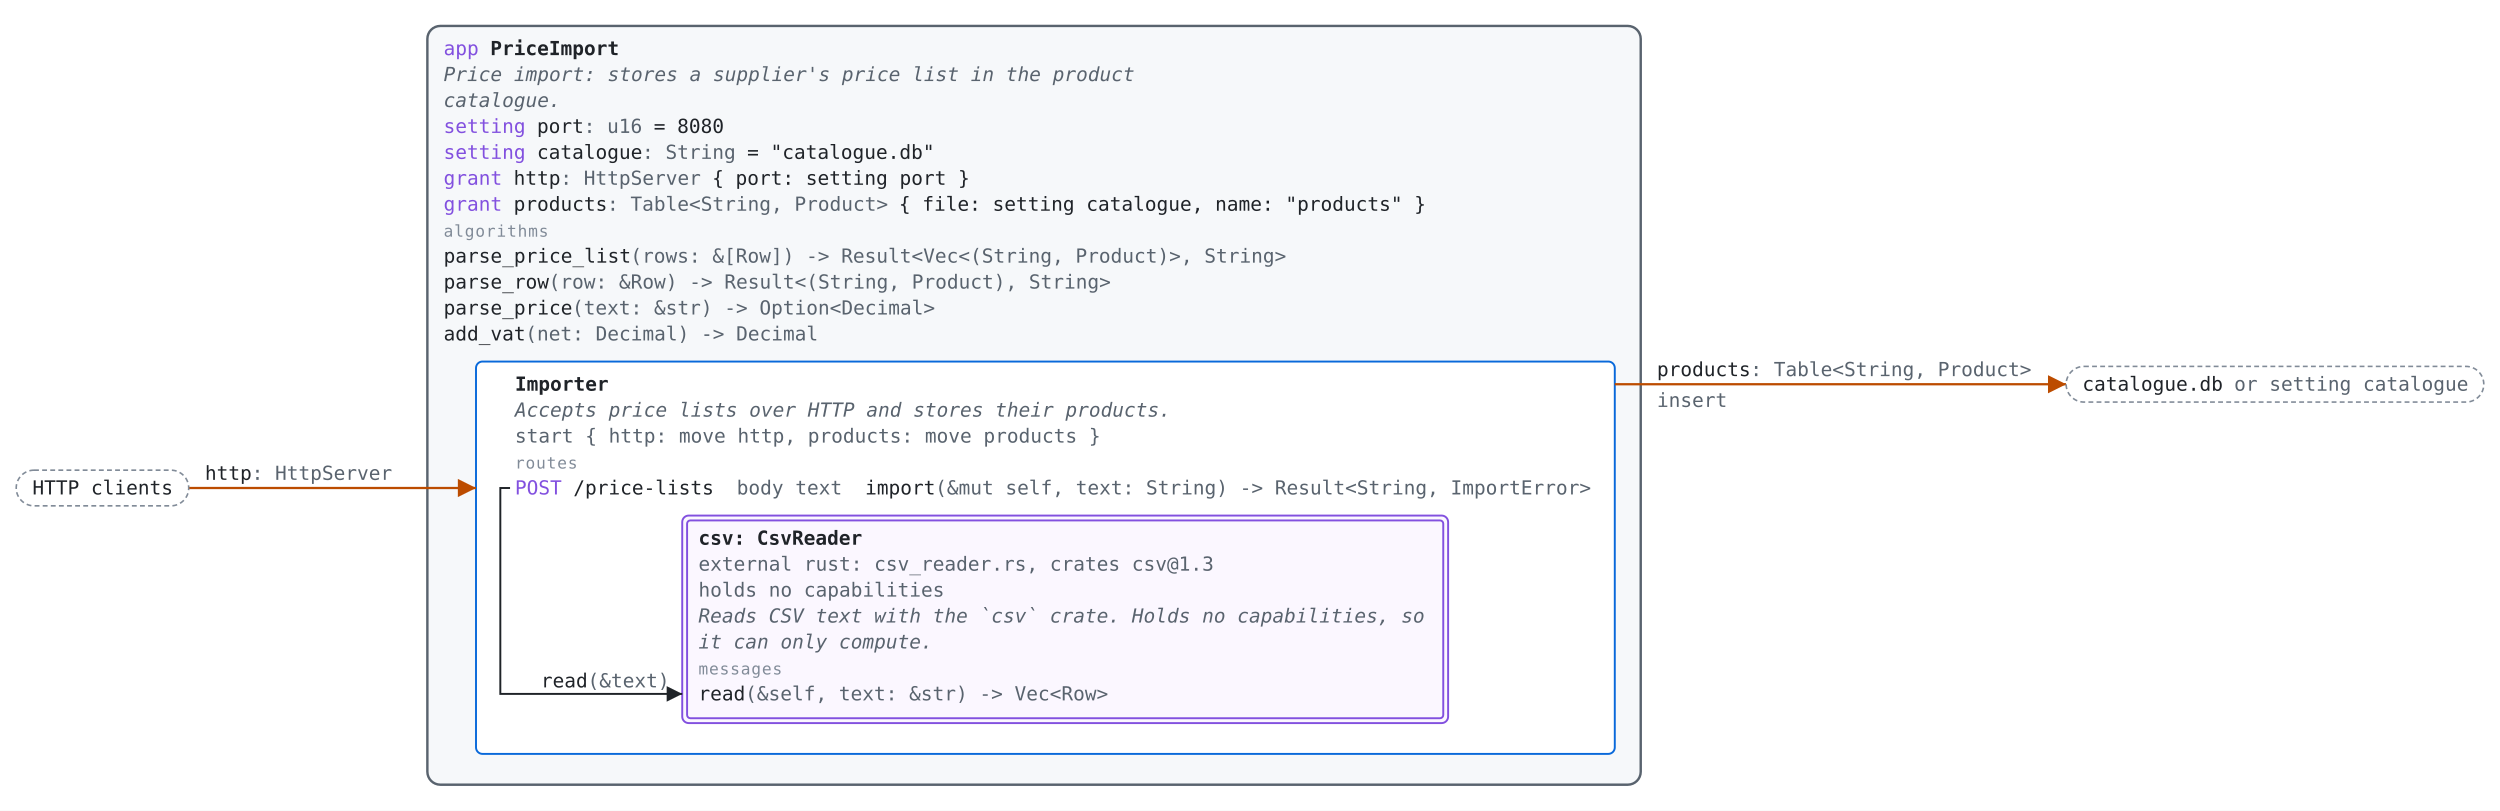
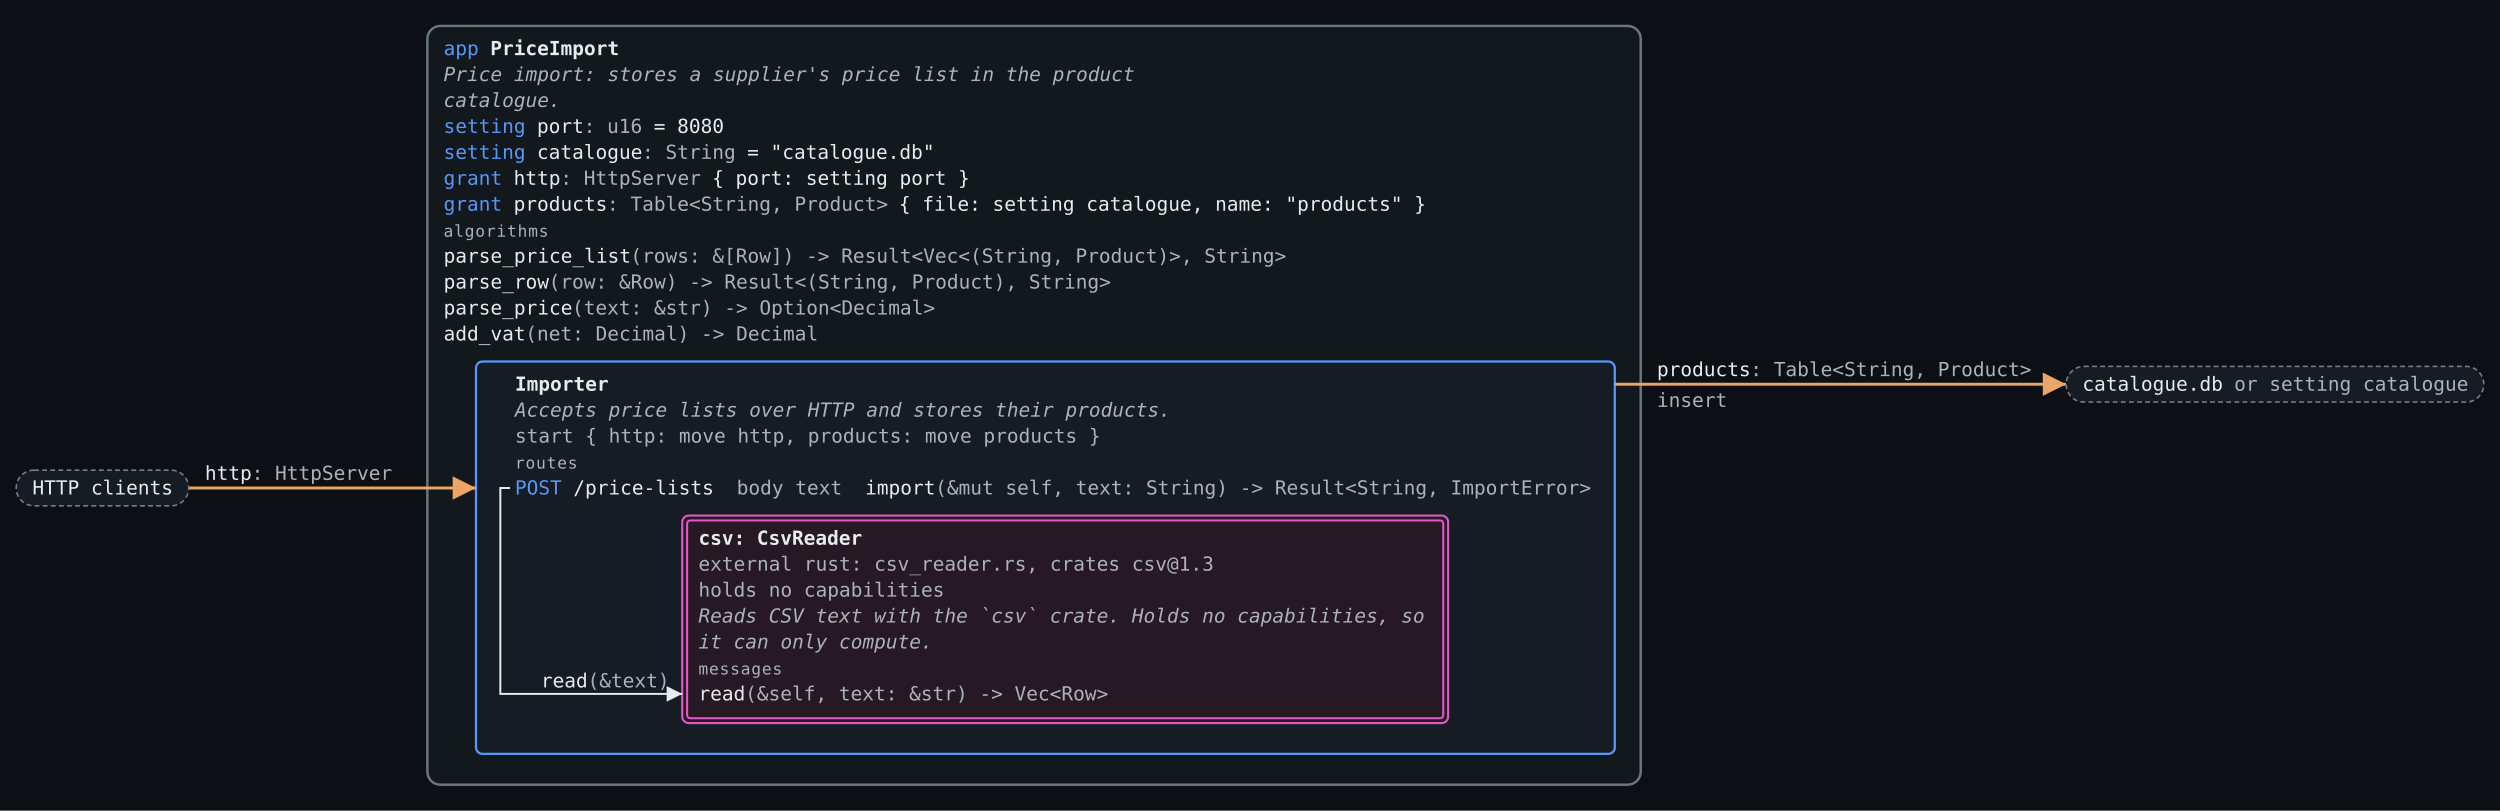
- <svg xmlns="http://www.w3.org/2000/svg" xml:space="preserve" width="1542" height="500" viewBox="0 0 1542 500">
+ <svg xmlns="http://www.w3.org/2000/svg" xml:space="preserve" class="inset-diagram" width="1542" height="500" viewBox="0 0 1542 500">
  <style>
- text { font-family: ui-monospace, SFMono-Regular, Menlo, Consolas, "DejaVu Sans Mono", monospace; font-size: 12px; fill: #1f2328; white-space: pre; }
- .title { font-weight: bold; }
- .kw { fill: #8250df; }
- .dim { fill: #59636e; }
- .doc { fill: #59636e; font-style: italic; }
- .sec { fill: #818b98; font-size: 10px; letter-spacing: 0.05em; }
- .warn { fill: #9a6700; }
- .ground { fill: #ffffff; }
- .app { fill: #f6f8fa; stroke: #59636e; stroke-width: 1.5; }
- .comp { fill: #ffffff; stroke: #0969da; stroke-width: 1.2; }
- .ext { fill: #fbf7ff; stroke: #8250df; stroke-width: 1.2; }
- .outside { fill: #ffffff; stroke: #818b98; stroke-dasharray: 3 2; }
- .port { fill: #ffffff; stroke: #0969da; stroke-width: 1.5; }
- .edge { fill: none; stroke: #1f2328; stroke-width: 1.2; }
- .send { stroke-dasharray: 5 3; }
- .cap { fill: none; stroke: #bc4c00; stroke-width: 1.4; }
- .node { fill: #ffffff; stroke: #1f2328; }
- .decide { fill: #fff8c5; stroke: #1f2328; }
- .term { fill: #ddf4ff; stroke: #1f2328; }
- .bar { fill: #1f2328; }
- .arrow { fill: #1f2328; }
- .arrow-cap { fill: #bc4c00; }
+ .inset-diagram text { font-family: ui-monospace, SFMono-Regular, Menlo, Consolas, "DejaVu Sans Mono", monospace; font-size: 12px; fill: #e7ecf0; white-space: pre; }
+ .inset-diagram .title { font-weight: bold; }
+ .inset-diagram .kw { fill: #5797f8; }
+ .inset-diagram .dim { fill: #aab2bb; }
+ .inset-diagram .doc { fill: #aab2bb; font-style: italic; }
+ .inset-diagram .sec { fill: #aab2bb; font-size: 10px; letter-spacing: 0.05em; }
+ .inset-diagram .warn { fill: #f64234; font-weight: bold; }
+ .inset-diagram .ground { fill: #0c1015; }
+ .inset-diagram .app { fill: #13181d; stroke: #6a7683; stroke-width: 1.5; }
+ .inset-diagram .comp { fill: #161c23; stroke: #5797f8; stroke-width: 1.4; }
+ .inset-diagram .ext { fill: #271923; stroke: #e057c5; stroke-width: 1.3; }
+ .inset-diagram .outside { fill: #161c23; stroke: #727b86; stroke-dasharray: 3 2; }
+ .inset-diagram .port { fill: #161c23; stroke: #5797f8; stroke-width: 1.6; }
+ .inset-diagram .edge { fill: none; stroke: #e7ecf0; stroke-width: 1.2; }
+ .inset-diagram .send { stroke-dasharray: 5 3; }
+ .inset-diagram .cap { fill: none; stroke: #eba566; stroke-width: 1.8; }
+ .inset-diagram .node { fill: #161c23; stroke: #e7ecf0; }
+ .inset-diagram .decide { fill: #36210d; stroke: #e7ecf0; }
+ .inset-diagram .term { fill: #1a273a; stroke: #e7ecf0; }
+ .inset-diagram .bar { fill: #e7ecf0; }
+ .inset-diagram .arrow { fill: #e7ecf0; }
+ .inset-diagram .arrow-cap { fill: #eba566; }
</style>
  <defs>
    <marker id="arrow" viewBox="0 0 8 8" refX="8" refY="4" markerWidth="8" markerHeight="8" orient="auto">
      <path d="M0,0 L8,4 L0,8 z" class="arrow" />
    </marker>
    <marker id="arrow-cap" viewBox="0 0 8 8" refX="8" refY="4" markerWidth="8" markerHeight="8" orient="auto">
      <path d="M0,0 L8,4 L0,8 z" class="arrow-cap" />
    </marker>
  </defs>
  <rect x="0" y="0" width="1542" height="500" class="ground" />
  <rect x="263.6" y="16" width="748.4" height="468" rx="8" class="app" data-id="PriceImport" />
  <g data-id="PriceImport">
    <text x="273.6" y="34" class="kw">app </text>
    <text x="302.4" y="34" class="title">PriceImport</text>
  </g>
  <text x="273.6" y="50" class="doc opt-docs">Price import: stores a supplier's price list in the product</text>
  <text x="273.6" y="66" class="doc opt-docs">catalogue.</text>
  <g data-id="PriceImport/setting:port">
    <text x="273.6" y="82" class="kw">setting </text>
    <text x="331.2" y="82" class="">port</text>
    <text x="360" y="82" class="dim opt-setting-types">: u16</text>
    <text x="396" y="82" class=""> = 8080</text>
  </g>
  <g data-id="PriceImport/setting:catalogue">
    <text x="273.6" y="98" class="kw">setting </text>
    <text x="331.2" y="98" class="">catalogue</text>
    <text x="396" y="98" class="dim opt-setting-types">: String</text>
    <text x="453.6" y="98" class=""> = "catalogue.db"</text>
  </g>
  <g data-id="PriceImport/grant:http">
    <text x="273.6" y="114" class="kw">grant </text>
    <text x="316.8" y="114" class="">http</text>
    <text x="345.6" y="114" class="dim opt-grant-types">: HttpServer</text>
    <text x="432" y="114" class=" opt-grant-values"> { port: setting port }</text>
  </g>
  <g data-id="PriceImport/grant:products">
    <text x="273.6" y="130" class="kw">grant </text>
    <text x="316.8" y="130" class="">products</text>
    <text x="374.4" y="130" class="dim opt-grant-types">: Table&lt;String, Product&gt;</text>
    <text x="547.2" y="130" class=" opt-grant-values"> { file: setting catalogue, name: "products" }</text>
  </g>
  <text x="273.6" y="146" class="sec">algorithms</text>
  <g data-id="PriceImport/fn:parse_price_list">
    <text x="273.6" y="162" class="">parse_price_list</text>
    <text x="388.8" y="162" class="dim opt-signatures">(rows: &amp;[Row]) -&gt; Result&lt;Vec&lt;(String, Product)&gt;, String&gt;</text>
  </g>
  <g data-id="PriceImport/fn:parse_row">
    <text x="273.6" y="178" class="">parse_row</text>
    <text x="338.4" y="178" class="dim opt-signatures">(row: &amp;Row) -&gt; Result&lt;(String, Product), String&gt;</text>
  </g>
  <g data-id="PriceImport/fn:parse_price">
    <text x="273.6" y="194" class="">parse_price</text>
    <text x="352.8" y="194" class="dim opt-signatures">(text: &amp;str) -&gt; Option&lt;Decimal&gt;</text>
  </g>
  <g data-id="PriceImport/fn:add_vat">
    <text x="273.6" y="210" class="">add_vat</text>
    <text x="324" y="210" class="dim opt-signatures">(net: Decimal) -&gt; Decimal</text>
  </g>
  <rect x="293.6" y="223" width="702.4" height="242" rx="4" class="comp" data-id="PriceImport/Importer" />
  <g data-id="PriceImport/Importer">
    <text x="317.6" y="241" class="title">Importer</text>
  </g>
  <text x="317.6" y="257" class="doc opt-docs">Accepts price lists over HTTP and stores their products.</text>
  <text x="317.6" y="273" class="dim opt-handoffs">start { http: move http, products: move products }</text>
  <text x="317.6" y="289" class="sec">routes</text>
  <g data-id="PriceImport/Importer/fn:import">
    <text x="317.6" y="305" class="kw">POST </text>
    <text x="353.6" y="305" class="">/price-lists  </text>
    <text x="454.4" y="305" class="dim">body text  </text>
    <text x="533.6" y="305" class="">import</text>
    <text x="576.8" y="305" class="dim opt-signatures">(&amp;mut self, text: String) -&gt; Result&lt;String, ImportError&gt;</text>
  </g>
  <rect x="420.8" y="318" width="472.4" height="128" rx="4" class="ext" data-id="PriceImport/Importer/csv" />
  <rect x="423.8" y="321" width="466.4" height="122" rx="2" class="ext" />
  <g data-id="PriceImport/Importer/csv">
    <text x="430.8" y="336" class="title">csv: </text>
    <text x="466.8" y="336" class="title">CsvReader</text>
  </g>
  <text x="430.8" y="352" class="dim">external rust: csv_reader.rs, crates csv@1.3</text>
  <text x="430.8" y="368" class="dim">holds no capabilities</text>
  <text x="430.8" y="384" class="doc opt-docs">Reads CSV text with the `csv` crate. Holds no capabilities, so</text>
  <text x="430.8" y="400" class="doc opt-docs">it can only compute.</text>
  <text x="430.8" y="416" class="sec">messages</text>
  <g data-id="PriceImport/Importer/csv/fn:read">
    <text x="430.8" y="432" class="">read</text>
    <text x="459.6" y="432" class="dim opt-signatures">(&amp;self, text: &amp;str) -&gt; Vec&lt;Row&gt;</text>
  </g>
  <path d="M314.6,301 L308.6,301 L308.6,428 L420.8,428" class="edge" marker-end="url(#arrow)" data-id="PriceImport/Importer/fn:import-&gt;PriceImport/Importer/csv/fn:read" />
  <text x="333.6" y="424" class="">read</text>
  <text x="362.4" y="424" class="dim opt-message-params">(&amp;text)</text>
  <path d="M116.4,301 L293.6,301" class="cap" marker-end="url(#arrow-cap)" data-id="PriceImport/Importer/field:http-&gt;PriceImport/grant:http" />
  <text x="126.4" y="296" class=" opt-capability-names">http</text>
  <text x="155.2" y="296" class="dim opt-capability-types">: HttpServer</text>
  <rect x="10" y="290" width="106.4" height="22" rx="11" class="outside" data-id="PriceImport/grant:http/outside" />
  <text x="20" y="305" class="">HTTP clients</text>
  <path d="M996,237 L1274.4,237" class="cap" marker-end="url(#arrow-cap)" data-id="PriceImport/Importer/field:products-&gt;PriceImport/grant:products" />
  <text x="1022" y="232" class=" opt-capability-names">products</text>
  <text x="1079.6" y="232" class="dim opt-capability-types">: Table&lt;String, Product&gt;</text>
  <text x="1022" y="251" class="dim opt-capability-operations">insert</text>
  <rect x="1274.4" y="226" width="257.6" height="22" rx="11" class="outside" data-id="PriceImport/grant:products/outside" />
  <text x="1284.4" y="241" class="">catalogue.db</text>
  <text x="1370.8" y="241" class="dim"> or setting catalogue</text>
</svg>
